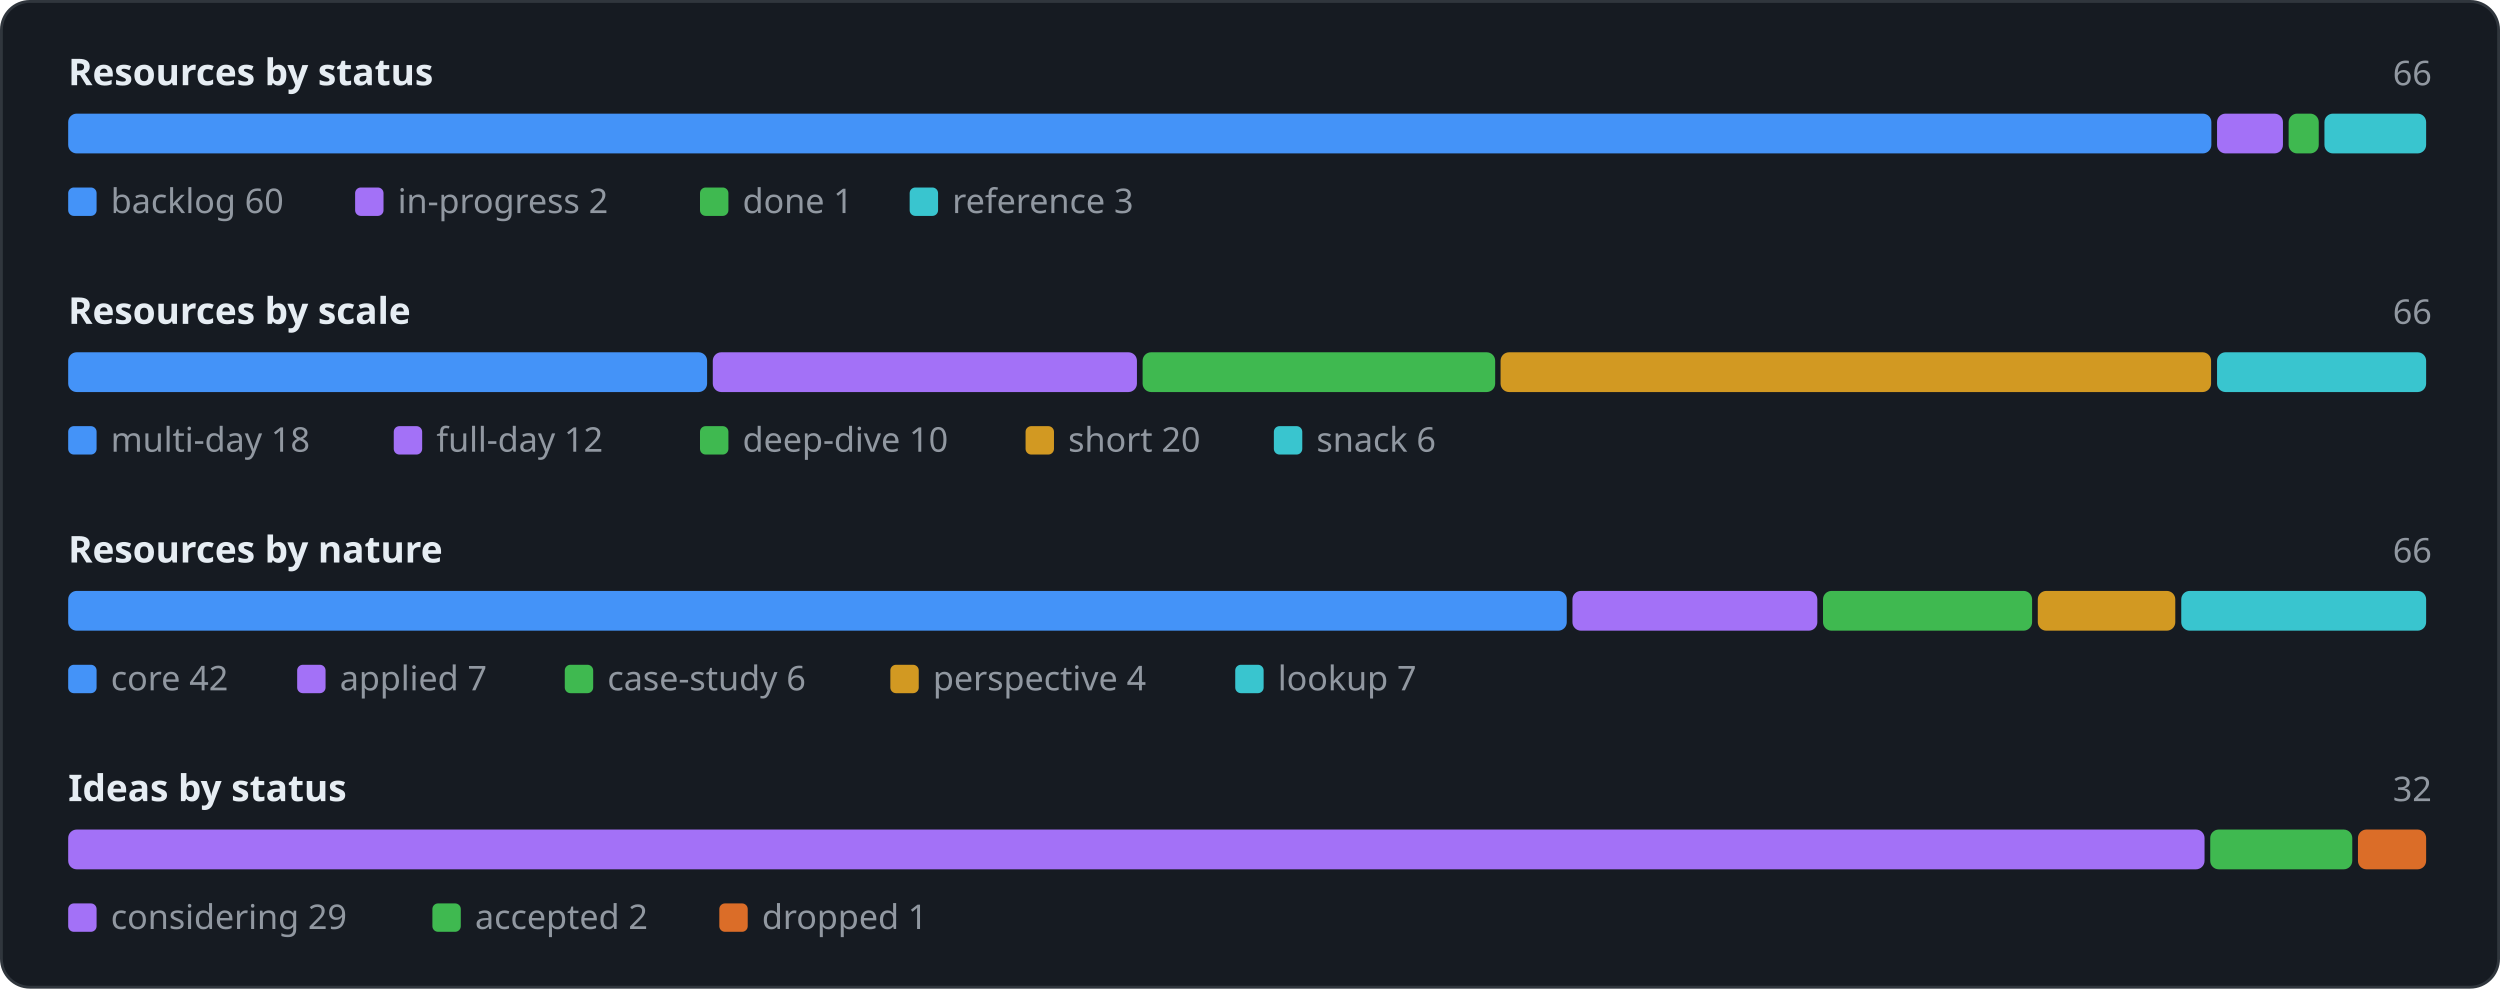
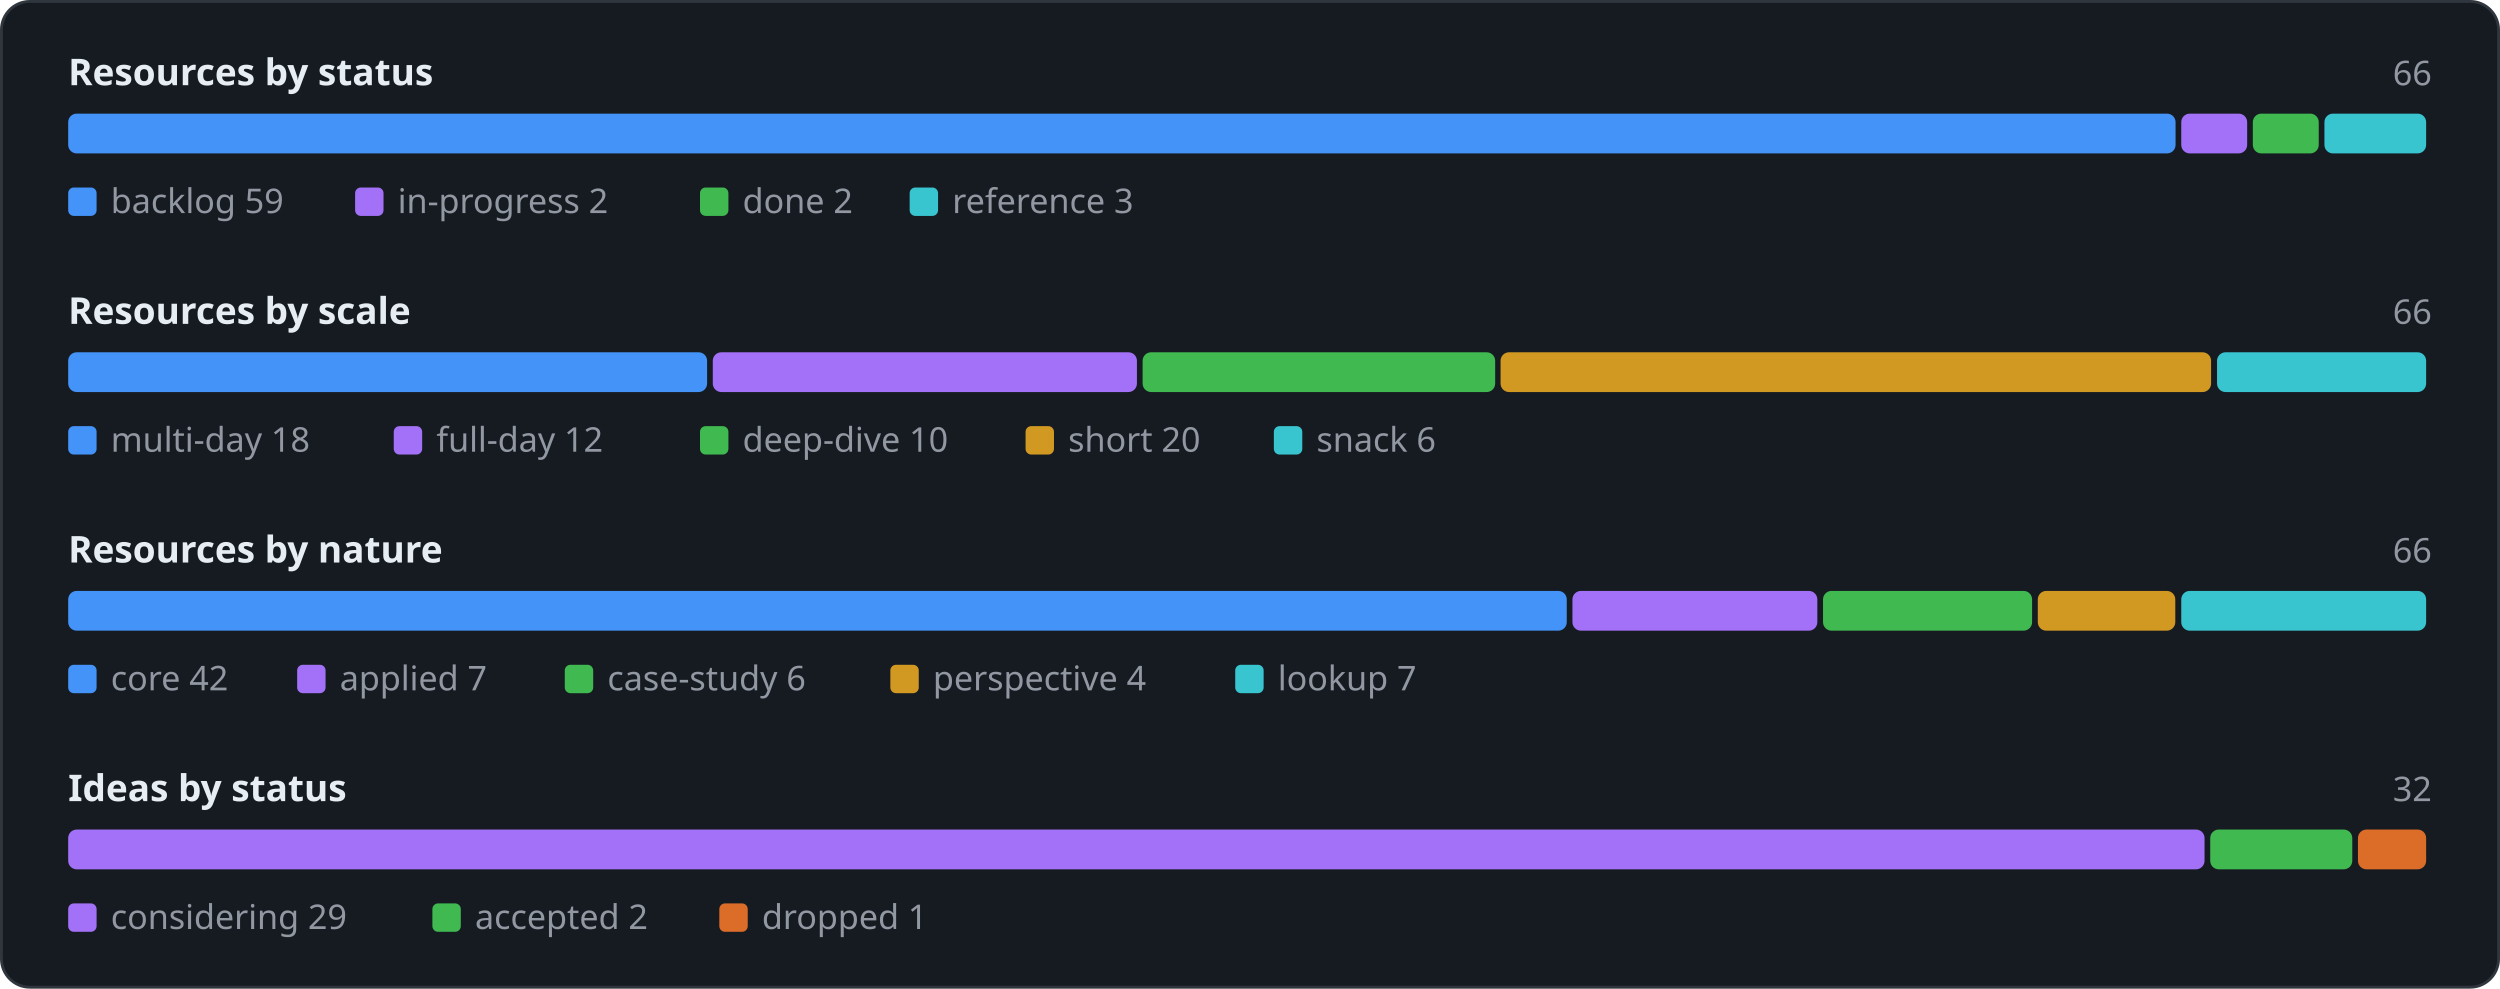
<svg xmlns="http://www.w3.org/2000/svg" width="880" height="348" viewBox="0 0 880 348" font-family="-apple-system, BlinkMacSystemFont, 'Segoe UI', 'Noto Sans', Helvetica, Arial, sans-serif">
  <rect x="0.5" y="0.5" width="879" height="347" rx="10" fill="#161b22" stroke="#30363d" />
  <text x="24" y="30" fill="#e6edf3" font-size="13" font-weight="600" text-anchor="start">Resources by status</text>
  <text x="856" y="30" fill="#9198a1" font-size="12" font-weight="400" text-anchor="end">66</text>
-   <rect x="24.0" y="40" width="754.4" height="14" rx="3" fill="#4493f8" />
-   <rect x="780.4" y="40" width="23.2" height="14" rx="3" fill="#a371f7" />
-   <rect x="805.6" y="40" width="10.6" height="14" rx="3" fill="#3fb950" />
+   <rect x="24.0" y="40" width="741.8" height="14" rx="3" fill="#4493f8" />
+   <rect x="767.8" y="40" width="23.2" height="14" rx="3" fill="#a371f7" />
+   <rect x="793.0" y="40" width="23.2" height="14" rx="3" fill="#3fb950" />
  <rect x="818.2" y="40" width="35.8" height="14" rx="3" fill="#39c5cf" />
  <rect x="24" y="66" width="10" height="10" rx="2" fill="#4493f8" />
-   <text x="39" y="75" fill="#9198a1" font-size="12" font-weight="400" text-anchor="start">backlog 60</text>
+   <text x="39" y="75" fill="#9198a1" font-size="12" font-weight="400" text-anchor="start">backlog 59</text>
  <rect x="125" y="66" width="10" height="10" rx="2" fill="#a371f7" />
  <text x="140" y="75" fill="#9198a1" font-size="12" font-weight="400" text-anchor="start">in-progress 2</text>
  <rect x="246.4" y="66" width="10" height="10" rx="2" fill="#3fb950" />
-   <text x="261.4" y="75" fill="#9198a1" font-size="12" font-weight="400" text-anchor="start">done 1</text>
+   <text x="261.4" y="75" fill="#9198a1" font-size="12" font-weight="400" text-anchor="start">done 2</text>
  <rect x="320.2" y="66" width="10" height="10" rx="2" fill="#39c5cf" />
  <text x="335.2" y="75" fill="#9198a1" font-size="12" font-weight="400" text-anchor="start">reference 3</text>
  <text x="24" y="114" fill="#e6edf3" font-size="13" font-weight="600" text-anchor="start">Resources by scale</text>
  <text x="856" y="114" fill="#9198a1" font-size="12" font-weight="400" text-anchor="end">66</text>
  <rect x="24.0" y="124" width="224.9" height="14" rx="3" fill="#4493f8" />
  <rect x="250.9" y="124" width="149.3" height="14" rx="3" fill="#a371f7" />
  <rect x="402.2" y="124" width="124.1" height="14" rx="3" fill="#3fb950" />
  <rect x="528.2" y="124" width="250.1" height="14" rx="3" fill="#d29922" />
  <rect x="780.4" y="124" width="73.6" height="14" rx="3" fill="#39c5cf" />
  <rect x="24" y="150" width="10" height="10" rx="2" fill="#4493f8" />
  <text x="39" y="159" fill="#9198a1" font-size="12" font-weight="400" text-anchor="start">multi-day 18</text>
  <rect x="138.6" y="150" width="10" height="10" rx="2" fill="#a371f7" />
  <text x="153.6" y="159" fill="#9198a1" font-size="12" font-weight="400" text-anchor="start">full-day 12</text>
  <rect x="246.4" y="150" width="10" height="10" rx="2" fill="#3fb950" />
  <text x="261.4" y="159" fill="#9198a1" font-size="12" font-weight="400" text-anchor="start">deep-dive 10</text>
  <rect x="361" y="150" width="10" height="10" rx="2" fill="#d29922" />
  <text x="376" y="159" fill="#9198a1" font-size="12" font-weight="400" text-anchor="start">short 20</text>
  <rect x="448.4" y="150" width="10" height="10" rx="2" fill="#39c5cf" />
  <text x="463.4" y="159" fill="#9198a1" font-size="12" font-weight="400" text-anchor="start">snack 6</text>
  <text x="24" y="198" fill="#e6edf3" font-size="13" font-weight="600" text-anchor="start">Resources by nature</text>
  <text x="856" y="198" fill="#9198a1" font-size="12" font-weight="400" text-anchor="end">66</text>
  <rect x="24.0" y="208" width="527.5" height="14" rx="3" fill="#4493f8" />
  <rect x="553.5" y="208" width="86.2" height="14" rx="3" fill="#a371f7" />
  <rect x="641.7" y="208" width="73.6" height="14" rx="3" fill="#3fb950" />
  <rect x="717.3" y="208" width="48.4" height="14" rx="3" fill="#d29922" />
  <rect x="767.8" y="208" width="86.2" height="14" rx="3" fill="#39c5cf" />
  <rect x="24" y="234" width="10" height="10" rx="2" fill="#4493f8" />
  <text x="39" y="243" fill="#9198a1" font-size="12" font-weight="400" text-anchor="start">core 42</text>
  <rect x="104.6" y="234" width="10" height="10" rx="2" fill="#a371f7" />
  <text x="119.6" y="243" fill="#9198a1" font-size="12" font-weight="400" text-anchor="start">applied 7</text>
  <rect x="198.8" y="234" width="10" height="10" rx="2" fill="#3fb950" />
  <text x="213.8" y="243" fill="#9198a1" font-size="12" font-weight="400" text-anchor="start">case-study 6</text>
  <rect x="313.4" y="234" width="10" height="10" rx="2" fill="#d29922" />
  <text x="328.4" y="243" fill="#9198a1" font-size="12" font-weight="400" text-anchor="start">perspective 4</text>
  <rect x="434.8" y="234" width="10" height="10" rx="2" fill="#39c5cf" />
  <text x="449.8" y="243" fill="#9198a1" font-size="12" font-weight="400" text-anchor="start">lookup 7</text>
  <text x="24" y="282" fill="#e6edf3" font-size="13" font-weight="600" text-anchor="start">Ideas by status</text>
  <text x="856" y="282" fill="#9198a1" font-size="12" font-weight="400" text-anchor="end">32</text>
  <rect x="24.0" y="292" width="752" height="14" rx="3" fill="#a371f7" />
  <rect x="778.0" y="292" width="50" height="14" rx="3" fill="#3fb950" />
  <rect x="830.0" y="292" width="24" height="14" rx="3" fill="#db6d28" />
  <rect x="24" y="318" width="10" height="10" rx="2" fill="#a371f7" />
  <text x="39" y="327" fill="#9198a1" font-size="12" font-weight="400" text-anchor="start">considering 29</text>
  <rect x="152.2" y="318" width="10" height="10" rx="2" fill="#3fb950" />
  <text x="167.2" y="327" fill="#9198a1" font-size="12" font-weight="400" text-anchor="start">accepted 2</text>
  <rect x="253.2" y="318" width="10" height="10" rx="2" fill="#db6d28" />
  <text x="268.2" y="327" fill="#9198a1" font-size="12" font-weight="400" text-anchor="start">dropped 1</text>
</svg>
